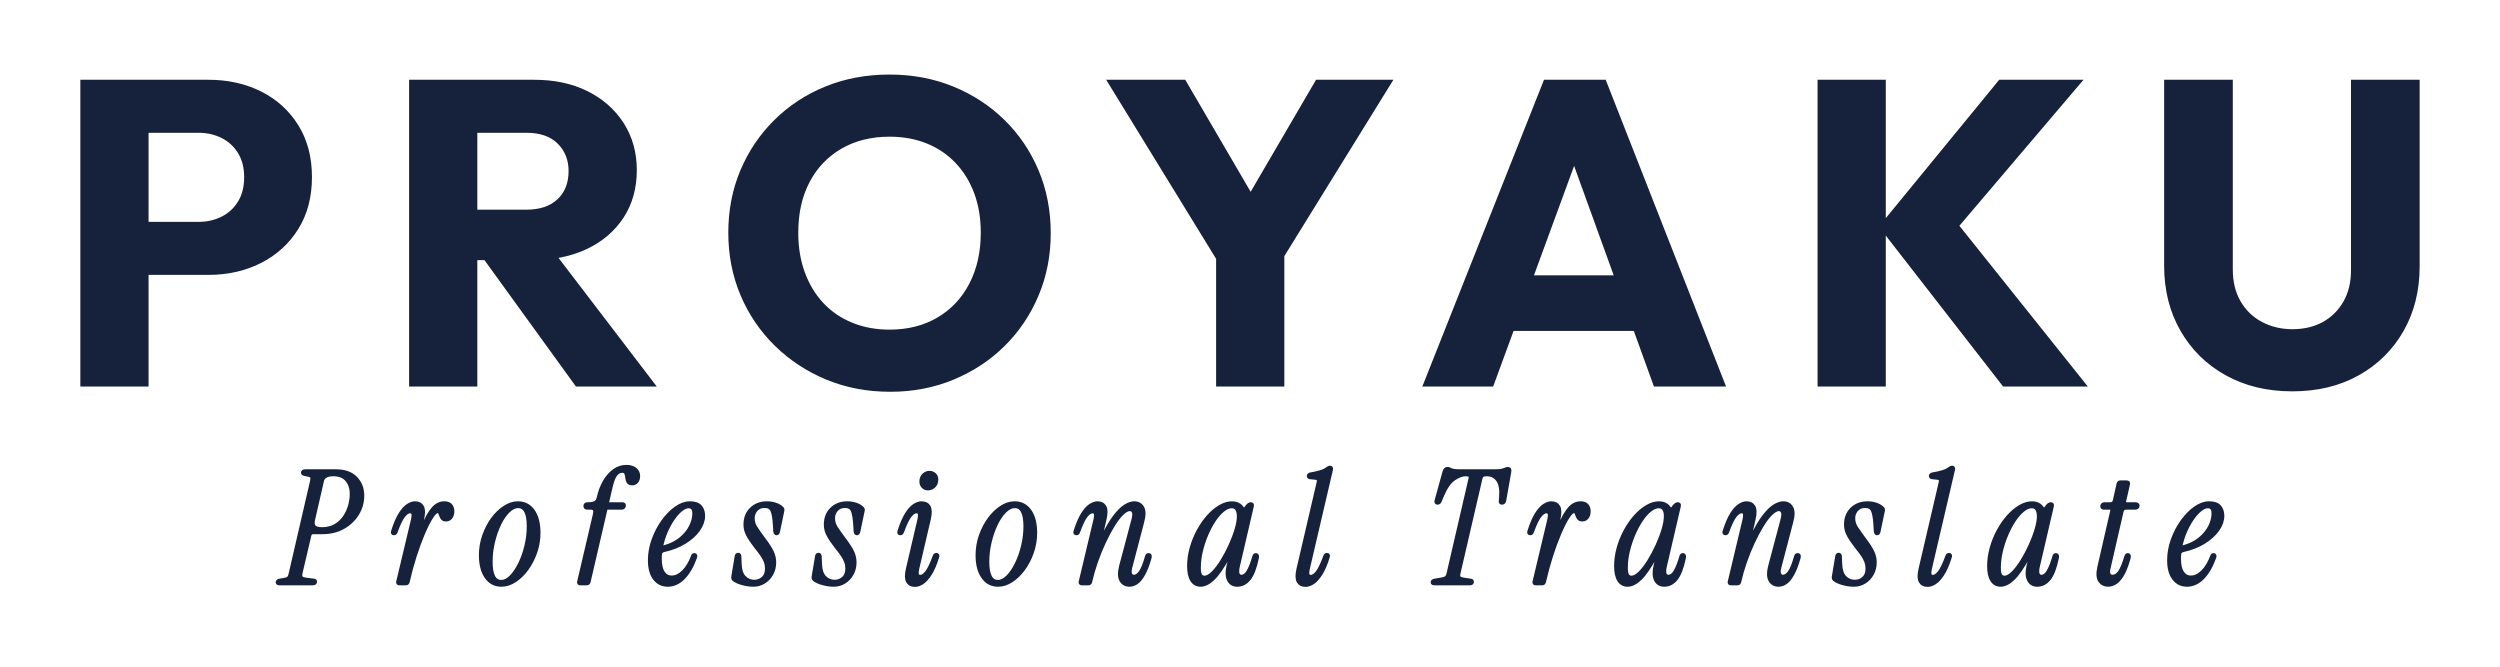
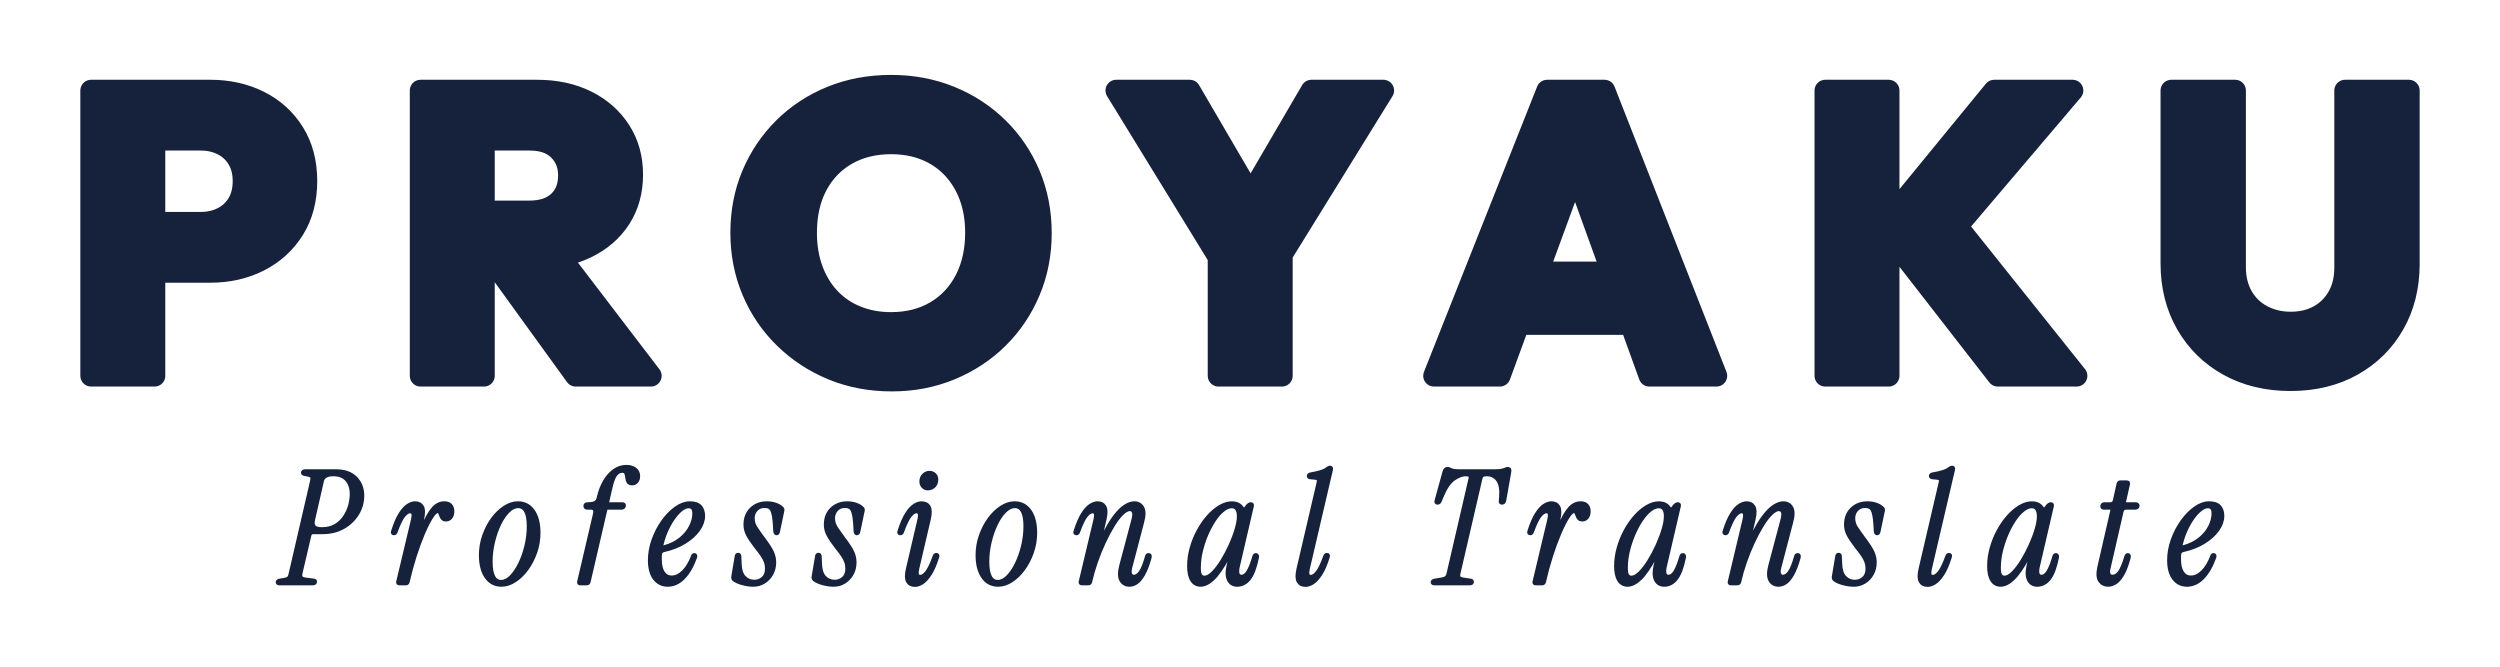
<svg xmlns="http://www.w3.org/2000/svg" viewBox="0 0 8145.00 2173.00" width="750" height="200" role="img" aria-labelledby="ten mo" preserveAspectRatio="xMidYMid meet">
  <g transform="translate(260.00,260.00)">
-     <path id="chu" fill="#16223C" d="M169.972 635.977V463.173H385.269Q426.346 463.173 460.34 446.176Q494.334 429.178 514.164 396.601Q533.994 364.023 533.994 317.28Q533.994 271.955 514.164 239.377Q494.334 206.799 460.34 189.802Q426.346 172.805 385.269 172.805H169.972V1.1368683772161603e-13H417.847Q512.748 1.1368683772161603e-13 589.235 38.244Q665.722 76.487 710.34 148.017Q754.958 219.547 754.958 317.28Q754.958 415.014 710.34 486.544Q665.722 558.074 589.235 597.025Q512.748 635.977 417.847 635.977ZM0.0 1000.0V1.1368683772161603e-13H222.38V1000.0Z M1241.56 587.819V423.513H1452.609Q1519.181 423.513 1555.3 389.518Q1591.419 355.524 1591.419 297.45Q1591.419 243.626 1556.008 208.215Q1520.597 172.805 1454.025 172.805H1241.56V1.1368683772161603e-13H1479.521Q1578.671 1.1368683772161603e-13 1653.742 37.535Q1728.813 75.071 1771.305 141.643Q1813.798 208.215 1813.798 294.618Q1813.798 382.436 1771.305 448.3Q1728.813 514.164 1652.325 550.992Q1575.838 587.819 1472.439 587.819ZM1071.589 1000.0V1.1368683772161603e-13H1293.968V1000.0ZM1615.498 1000.0 1303.883 569.405 1507.849 514.164 1878.954 1000.0Z M2640.345 1016.997Q2527.03 1016.997 2431.421 977.337Q2335.812 937.677 2263.574 866.856Q2191.336 796.034 2151.676 701.841Q2112.016 607.649 2112.016 498.584Q2112.016 388.102 2151.676 294.618Q2191.336 201.133 2262.158 131.02Q2332.979 60.907 2428.588 21.955Q2524.197 -16.997 2637.512 -16.997Q2749.41 -16.997 2845.019 21.955Q2940.628 60.907 3012.158 131.02Q3083.687 201.133 3123.347 295.326Q3163.008 389.518 3163.008 500Q3163.008 609.065 3123.347 703.258Q3083.687 797.45 3012.866 867.564Q2942.044 937.677 2846.435 977.337Q2750.826 1016.997 2640.345 1016.997ZM2637.512 814.448Q2726.747 814.448 2794.027 774.788Q2861.308 735.127 2898.135 663.598Q2934.962 592.068 2934.962 498.584Q2934.962 427.762 2913.716 370.397Q2892.469 313.031 2852.809 271.246Q2813.149 229.462 2758.617 207.507Q2704.084 185.552 2637.512 185.552Q2548.277 185.552 2480.996 224.504Q2413.716 263.456 2376.889 333.569Q2340.061 403.683 2340.061 498.584Q2340.061 569.405 2361.308 627.479Q2382.554 685.552 2421.506 727.337Q2460.458 769.122 2515.699 791.785Q2570.94 814.448 2637.512 814.448Z M3728.931 627.479 3343.661 1.1368683772161603e-13H3601.452L3897.486 507.082H3731.763L4027.797 1.1368683772161603e-13H4279.922L3891.82 627.479ZM3702.018 1000.0V525.496H3924.398V1000.0Z M4374.174 1000.0 4770.774 1.1368683772161603e-13H4971.907L5364.259 1000.0H5129.131L4828.848 169.972H4909.585L4605.052 1000.0ZM4599.386 818.697V637.394H5144.712V818.697Z M6267.292 1000.0 5862.193 478.754 6254.544 1.1368683772161603e-13H6529.332L6087.406 519.83V429.178L6543.496 1000.0ZM5662.476 1000.0V1.1368683772161603e-13H5884.856V1000.0Z M7209.986 1015.581Q7086.756 1015.581 6992.564 963.173Q6898.371 910.765 6845.255 817.989Q6792.139 725.212 6792.139 606.232V1.1368683772161603e-13H7015.935V618.98Q7015.935 678.47 7041.431 722.38Q7066.926 766.289 7111.544 789.66Q7156.161 813.031 7209.986 813.031Q7266.643 813.031 7309.136 789.66Q7351.629 766.289 7376.416 723.088Q7401.204 679.887 7401.204 620.397V1.1368683772161603e-13H7625V607.649Q7625 726.629 7572.592 818.697Q7520.184 910.765 7426.7 963.173Q7333.215 1015.581 7209.986 1015.581Z" />
+     <path id="chu" fill="#16223C" stroke="#16223C" stroke-width="70.07" stroke-linejoin="round" stroke-linecap="round" d="M193.098 626.449V465.753H393.309Q431.507 465.753 463.119 449.947Q494.731 434.141 513.172 403.846Q531.612 373.551 531.612 330.084Q531.612 287.935 513.172 257.64Q494.731 227.345 463.119 211.538Q431.507 195.732 393.309 195.732H193.098V35.037H423.604Q511.855 35.037 582.982 70.601Q654.11 106.164 695.601 172.682Q737.092 239.199 737.092 330.084Q737.092 420.969 695.601 487.487Q654.11 554.004 582.982 590.227Q511.855 626.449 423.604 626.449ZM35.037 964.963V35.037H241.834V964.963Z M1266.97 581.665V428.872H1463.229Q1525.136 428.872 1558.724 397.26Q1592.312 365.648 1592.312 311.644Q1592.312 261.591 1559.383 228.662Q1526.453 195.732 1464.546 195.732H1266.97V35.037H1488.255Q1580.457 35.037 1650.268 69.942Q1720.078 104.847 1759.593 166.754Q1799.109 228.662 1799.109 309.009Q1799.109 390.674 1759.593 451.923Q1720.078 513.172 1648.951 547.418Q1577.823 581.665 1481.669 581.665ZM1108.909 964.963V35.037H1315.705V964.963ZM1614.704 964.963 1324.925 564.542 1514.599 513.172 1859.699 964.963Z M2645.109 980.769Q2539.735 980.769 2450.825 943.888Q2361.916 907.007 2294.74 841.149Q2227.564 775.29 2190.683 687.698Q2153.802 600.105 2153.802 498.683Q2153.802 395.943 2190.683 309.009Q2227.564 222.076 2293.423 156.876Q2359.282 91.675 2448.191 55.453Q2537.1 19.231 2642.475 19.231Q2746.531 19.231 2835.441 55.453Q2924.35 91.675 2990.868 156.876Q3057.385 222.076 3094.266 309.668Q3131.147 397.26 3131.147 500.0Q3131.147 601.423 3094.266 689.015Q3057.385 776.607 2991.526 841.807Q2925.667 907.007 2836.758 943.888Q2747.849 980.769 2645.109 980.769ZM2642.475 792.413Q2725.457 792.413 2788.022 755.532Q2850.588 718.651 2884.835 652.134Q2919.081 585.616 2919.081 498.683Q2919.081 432.824 2899.324 379.478Q2879.566 326.133 2842.685 287.276Q2805.804 248.419 2755.093 228.003Q2704.382 207.587 2642.475 207.587Q2559.492 207.587 2496.927 243.809Q2434.361 280.032 2400.114 345.232Q2365.868 410.432 2365.868 498.683Q2365.868 564.542 2385.625 618.546Q2405.383 672.55 2441.605 711.407Q2477.828 750.263 2529.197 771.338Q2580.567 792.413 2642.475 792.413Z M3734.787 618.546 3376.515 35.037H3616.241L3891.531 506.586H3737.421L4012.711 35.037H4247.168L3886.262 618.546ZM3709.76 964.963V523.709H3916.557V964.963Z M4412.188 964.963 4780.998 35.037H4968.037L5332.894 964.963H5114.243L4835.002 193.098H4910.081L4626.888 964.963ZM4621.619 796.365V627.766H5128.732V796.365Z M6250.022 964.963 5873.31 480.242 6238.167 35.037H6493.7L6082.741 518.44V434.141L6506.871 964.963ZM5687.588 964.963V35.037H5894.384V964.963Z M7204.031 979.452Q7089.436 979.452 7001.844 930.717Q6914.252 881.981 6864.858 795.706Q6815.464 709.431 6815.464 598.788V35.037H7023.577V610.643Q7023.577 665.964 7047.287 706.797Q7070.996 747.629 7112.487 769.362Q7153.978 791.096 7204.031 791.096Q7256.718 791.096 7296.233 769.362Q7335.748 747.629 7358.799 707.455Q7381.849 667.281 7381.849 611.96V35.037H7589.963V600.105Q7589.963 710.748 7541.228 796.365Q7492.492 881.981 7405.558 930.717Q7318.625 979.452 7204.031 979.452Z" />
    <path id="slogan" fill="#16223C" stroke="#16223C" stroke-width="9.97" stroke-linejoin="round" stroke-linecap="round" d="M648.836 1642.894Q641.675 1642.894 641.675 1637.779Q641.675 1632.152 651.905 1630.617L662.135 1629.083Q673.388 1627.548 677.736 1623.712Q682.084 1619.876 684.13 1609.134L753.694 1308.369Q755.741 1299.673 754.206 1295.07Q752.671 1290.466 740.907 1288.42L730.677 1286.374Q724.027 1284.839 724.027 1280.747Q724.027 1274.609 733.234 1274.609H832.978Q875.433 1274.609 897.939 1297.627Q920.445 1320.645 920.445 1355.427Q920.445 1387.652 903.821 1415.018Q887.198 1442.383 857.786 1459.263Q828.374 1476.143 788.988 1476.143H758.81Q750.625 1476.143 748.068 1484.838L719.424 1607.088Q716.866 1618.341 720.702 1622.433Q724.539 1626.525 737.326 1628.06L761.879 1631.129Q766.482 1631.64 766.482 1636.244Q766.482 1642.894 757.275 1642.894ZM759.833 1435.222Q756.764 1448.521 762.646 1455.938Q768.528 1463.355 787.454 1463.355Q813.029 1463.355 831.188 1452.613Q849.346 1441.872 860.855 1424.736Q872.364 1407.601 877.735 1387.908Q883.105 1368.215 883.105 1350.312Q883.105 1322.179 868.272 1304.788Q853.438 1287.397 824.794 1287.397Q793.592 1287.397 788.988 1307.857Z M1040.138 1642.894Q1032.977 1642.894 1034.511 1636.244L1083.104 1432.153Q1085.662 1420.9 1083.872 1414.506Q1082.081 1408.112 1074.409 1408.112Q1065.202 1408.112 1054.204 1421.667Q1043.207 1435.222 1029.396 1473.074Q1027.35 1479.723 1022.235 1479.723Q1014.563 1479.723 1018.143 1470.516Q1029.396 1435.222 1041.928 1415.273Q1054.46 1395.325 1067.248 1387.141Q1080.035 1378.957 1090.777 1378.957Q1107.657 1378.957 1114.818 1391.488Q1121.979 1404.02 1115.329 1432.665L1109.703 1456.705Q1109.191 1460.286 1111.237 1460.798Q1113.283 1461.309 1114.818 1458.24Q1134.255 1413.739 1150.112 1396.348Q1165.968 1378.957 1186.429 1378.957Q1200.239 1378.957 1207.144 1386.373Q1214.05 1393.79 1214.05 1406.578Q1214.05 1419.366 1207.912 1427.038Q1201.774 1434.711 1192.055 1434.711Q1183.871 1434.711 1180.29 1430.619Q1176.71 1426.527 1174.92 1421.156Q1173.129 1415.785 1171.083 1411.693Q1169.037 1407.601 1164.434 1407.601Q1156.761 1407.601 1144.485 1427.038Q1132.209 1446.475 1118.142 1479.467Q1104.076 1512.46 1091.033 1553.38Q1077.989 1594.301 1068.271 1637.267Q1066.736 1642.894 1061.11 1642.894Z M1372.617 1647.497Q1340.903 1647.497 1322.489 1621.155Q1304.075 1594.812 1304.075 1549.8Q1304.075 1516.552 1314.816 1485.861Q1325.558 1455.171 1343.205 1431.13Q1360.852 1407.089 1382.591 1393.023Q1404.33 1378.957 1426.325 1378.957Q1458.038 1378.957 1476.452 1405.043Q1494.867 1431.13 1494.867 1476.654Q1494.867 1509.902 1484.125 1540.592Q1473.383 1571.283 1455.736 1595.324Q1438.089 1619.364 1416.35 1633.431Q1394.611 1647.497 1372.617 1647.497ZM1371.594 1635.221Q1387.962 1635.221 1403.563 1619.364Q1419.164 1603.508 1431.951 1577.421Q1444.739 1551.334 1452.412 1519.365Q1460.084 1487.396 1460.084 1455.171Q1460.084 1391.233 1426.836 1391.233Q1410.98 1391.233 1395.123 1406.834Q1379.266 1422.435 1366.734 1448.521Q1354.202 1474.608 1346.53 1506.577Q1338.857 1538.546 1338.857 1570.771Q1338.857 1635.221 1371.594 1635.221Z M1629.393 1642.894Q1622.743 1642.894 1624.278 1636.244L1675.94 1415.273Q1680.543 1396.348 1663.664 1396.348H1652.922Q1644.738 1396.348 1644.738 1389.187Q1644.738 1382.026 1653.945 1382.026Q1669.802 1382.026 1677.73 1377.934Q1685.658 1373.842 1688.216 1361.565Q1694.865 1332.41 1707.909 1309.648Q1720.952 1286.885 1739.366 1273.586Q1757.781 1260.287 1779.775 1260.287Q1797.678 1260.287 1808.675 1268.727Q1819.673 1277.167 1819.673 1292.001Q1819.673 1303.254 1813.791 1310.159Q1807.908 1317.064 1799.213 1317.064Q1788.471 1317.064 1785.146 1310.926Q1781.821 1304.788 1781.054 1296.604Q1780.287 1288.42 1777.729 1282.282Q1775.172 1276.144 1765.965 1276.144Q1754.2 1276.144 1745.249 1287.653Q1736.297 1299.162 1729.136 1330.875L1718.906 1375.376Q1717.372 1382.026 1724.533 1382.026H1765.453Q1775.172 1382.026 1773.126 1389.187Q1771.591 1396.348 1763.919 1396.348H1719.418Q1714.303 1396.348 1712.768 1401.463L1658.037 1637.267Q1656.502 1642.894 1650.876 1642.894Z M1914.813 1647.497Q1887.703 1647.497 1871.335 1626.27Q1854.967 1605.042 1854.967 1566.168Q1854.967 1532.408 1866.987 1499.16Q1879.008 1465.913 1898.445 1438.803Q1917.882 1411.693 1941.156 1395.325Q1964.429 1378.957 1986.424 1378.957Q2010.465 1378.957 2020.95 1390.465Q2031.436 1401.974 2031.436 1421.412Q2031.436 1444.429 2015.324 1467.191Q1999.211 1489.953 1970.311 1507.856Q1941.411 1525.759 1902.537 1534.454Q1891.284 1537.012 1890.772 1547.242Q1890.261 1550.823 1890.261 1554.659Q1890.261 1558.495 1890.261 1562.076Q1890.261 1591.232 1900.235 1606.065Q1910.209 1620.899 1927.601 1620.899Q1947.038 1620.899 1965.196 1602.996Q1983.355 1585.093 1995.631 1552.357Q1997.165 1547.754 2001.769 1547.754Q2004.838 1547.754 2005.605 1550.311Q2006.373 1552.869 2005.35 1556.449Q1988.981 1601.462 1965.708 1624.479Q1942.434 1647.497 1914.813 1647.497ZM1895.887 1515.017Q1894.864 1518.598 1897.166 1520.899Q1899.468 1523.201 1903.048 1522.178Q1934.762 1513.483 1956.245 1495.836Q1977.728 1478.189 1988.726 1456.194Q1999.723 1434.199 1999.723 1413.227Q1999.723 1391.744 1982.843 1391.744Q1968.01 1391.744 1950.618 1409.135Q1933.227 1426.527 1918.394 1454.659Q1903.56 1482.792 1895.887 1515.017Z M2193.584 1647.497Q2176.704 1647.497 2158.034 1642.382Q2139.364 1637.267 2129.645 1629.594Q2126.065 1626.525 2126.576 1620.387L2137.83 1553.38Q2138.853 1546.731 2143.968 1546.731Q2149.594 1546.731 2149.594 1553.892L2150.617 1578.444Q2151.64 1607.6 2164.684 1621.155Q2177.727 1634.71 2196.653 1634.71Q2213.021 1634.71 2224.786 1624.224Q2236.55 1613.738 2236.55 1593.278Q2236.55 1581.513 2232.97 1571.539Q2229.389 1561.564 2221.717 1550.055Q2214.044 1538.546 2200.745 1522.178Q2183.354 1499.672 2174.914 1483.56Q2166.474 1467.447 2166.474 1450.056Q2166.474 1417.831 2186.678 1398.394Q2206.883 1378.957 2238.085 1378.957Q2251.895 1378.957 2264.939 1383.049Q2277.982 1387.141 2286.678 1395.325Q2291.281 1398.905 2289.747 1404.532L2275.425 1473.074Q2273.89 1479.723 2269.287 1479.723Q2264.683 1479.723 2263.66 1472.562L2262.125 1448.01Q2260.079 1417.32 2254.197 1404.02Q2248.315 1390.721 2229.901 1390.721Q2213.532 1390.721 2203.302 1401.974Q2193.072 1413.227 2193.072 1429.084Q2193.072 1445.964 2202.279 1460.03Q2211.486 1474.097 2227.343 1495.58Q2248.315 1523.201 2255.732 1539.569Q2263.149 1555.938 2263.149 1572.817Q2263.149 1594.301 2253.686 1611.18Q2244.223 1628.06 2228.366 1637.779Q2212.509 1647.497 2193.584 1647.497Z M2455.475 1647.497Q2438.595 1647.497 2419.925 1642.382Q2401.255 1637.267 2391.537 1629.594Q2387.956 1626.525 2388.467 1620.387L2399.721 1553.38Q2400.744 1546.731 2405.859 1546.731Q2411.485 1546.731 2411.485 1553.892L2412.508 1578.444Q2413.531 1607.6 2426.575 1621.155Q2439.618 1634.71 2458.544 1634.71Q2474.912 1634.71 2486.677 1624.224Q2498.441 1613.738 2498.441 1593.278Q2498.441 1581.513 2494.861 1571.539Q2491.28 1561.564 2483.608 1550.055Q2475.935 1538.546 2462.636 1522.178Q2445.245 1499.672 2436.805 1483.56Q2428.365 1467.447 2428.365 1450.056Q2428.365 1417.831 2448.569 1398.394Q2468.774 1378.957 2499.976 1378.957Q2513.786 1378.957 2526.83 1383.049Q2539.873 1387.141 2548.569 1395.325Q2553.172 1398.905 2551.638 1404.532L2537.316 1473.074Q2535.781 1479.723 2531.178 1479.723Q2526.574 1479.723 2525.551 1472.562L2524.017 1448.01Q2521.971 1417.32 2516.088 1404.02Q2510.206 1390.721 2491.792 1390.721Q2475.423 1390.721 2465.193 1401.974Q2454.963 1413.227 2454.963 1429.084Q2454.963 1445.964 2464.17 1460.03Q2473.377 1474.097 2489.234 1495.58Q2510.206 1523.201 2517.623 1539.569Q2525.04 1555.938 2525.04 1572.817Q2525.04 1594.301 2515.577 1611.18Q2506.114 1628.06 2490.257 1637.779Q2474.4 1647.497 2455.475 1647.497Z M2762.378 1333.433Q2752.66 1333.433 2746.266 1326.527Q2739.872 1319.622 2739.872 1309.903Q2739.872 1296.093 2748.312 1287.909Q2756.752 1279.724 2767.493 1279.724Q2777.723 1279.724 2784.629 1286.118Q2791.534 1292.512 2791.534 1302.742Q2791.534 1317.064 2782.839 1325.248Q2774.143 1333.433 2762.378 1333.433ZM2720.435 1648.009Q2703.555 1648.009 2696.394 1635.477Q2689.233 1622.945 2695.883 1594.301L2733.734 1432.153Q2736.292 1420.9 2734.501 1414.506Q2732.711 1408.112 2725.038 1408.112Q2715.831 1408.112 2704.834 1421.667Q2693.837 1435.222 2680.026 1473.074Q2677.98 1479.723 2672.865 1479.723Q2665.192 1479.723 2668.773 1470.516Q2680.026 1435.222 2692.558 1415.273Q2705.09 1395.325 2717.877 1387.141Q2730.665 1378.957 2741.407 1378.957Q2759.309 1378.957 2766.47 1391.488Q2773.631 1404.02 2766.982 1432.665L2729.13 1594.812Q2726.573 1606.065 2728.363 1612.459Q2730.153 1618.853 2737.826 1618.853Q2747.033 1618.853 2758.031 1605.298Q2769.028 1591.743 2782.839 1553.892Q2784.885 1547.242 2790 1547.242Q2797.672 1547.242 2794.092 1556.449Q2783.35 1591.232 2770.307 1611.436Q2757.263 1631.64 2744.476 1639.825Q2731.688 1648.009 2720.435 1648.009Z M2991.533 1647.497Q2959.82 1647.497 2941.405 1621.155Q2922.991 1594.812 2922.991 1549.8Q2922.991 1516.552 2933.733 1485.861Q2944.474 1455.171 2962.121 1431.13Q2979.768 1407.089 3001.507 1393.023Q3023.246 1378.957 3045.241 1378.957Q3076.954 1378.957 3095.369 1405.043Q3113.783 1431.13 3113.783 1476.654Q3113.783 1509.902 3103.041 1540.592Q3092.3 1571.283 3074.653 1595.324Q3057.006 1619.364 3035.267 1633.431Q3013.528 1647.497 2991.533 1647.497ZM2990.51 1635.221Q3006.878 1635.221 3022.479 1619.364Q3038.08 1603.508 3050.868 1577.421Q3063.655 1551.334 3071.328 1519.365Q3079 1487.396 3079 1455.171Q3079 1391.233 3045.753 1391.233Q3029.896 1391.233 3014.039 1406.834Q2998.183 1422.435 2985.651 1448.521Q2973.119 1474.608 2965.446 1506.577Q2957.774 1538.546 2957.774 1570.771Q2957.774 1635.221 2990.51 1635.221Z M3259.051 1636.244 3307.644 1432.153Q3310.201 1420.9 3308.411 1414.506Q3306.621 1408.112 3298.948 1408.112Q3289.741 1408.112 3278.744 1421.667Q3267.746 1435.222 3253.936 1473.074Q3251.889 1479.723 3246.774 1479.723Q3239.102 1479.723 3242.682 1470.516Q3253.936 1435.222 3266.467 1415.273Q3278.999 1395.325 3291.787 1387.141Q3304.575 1378.957 3315.316 1378.957Q3332.196 1378.957 3339.357 1391.488Q3346.518 1404.02 3339.869 1432.665L3327.081 1487.907Q3326.569 1491.488 3328.615 1491.999Q3330.661 1492.511 3332.196 1489.442Q3352.145 1448.01 3370.559 1423.713Q3388.973 1399.417 3405.341 1389.187Q3421.709 1378.957 3435.009 1378.957Q3453.934 1378.957 3462.63 1394.302Q3471.326 1409.647 3462.63 1441.36L3423.755 1589.697Q3420.175 1604.019 3423.244 1611.18Q3426.313 1618.341 3434.497 1618.341Q3444.727 1618.341 3454.702 1604.786Q3464.676 1591.232 3475.418 1553.38Q3476.952 1547.754 3482.067 1547.754Q3486.159 1547.754 3486.926 1550.823Q3487.694 1553.892 3486.671 1557.984Q3476.952 1592.766 3465.699 1612.459Q3454.446 1632.152 3442.937 1639.825Q3431.428 1647.497 3419.663 1647.497Q3401.249 1647.497 3392.042 1632.152Q3382.835 1616.807 3391.019 1584.582L3430.405 1436.245Q3436.032 1416.296 3432.195 1408.624Q3428.359 1400.951 3421.198 1400.951Q3409.945 1400.951 3395.623 1415.018Q3381.3 1429.084 3366.467 1453.381Q3351.633 1477.677 3337.311 1508.368Q3322.989 1539.058 3311.48 1572.306Q3299.971 1605.554 3292.81 1637.267Q3291.275 1642.894 3285.649 1642.894H3264.677Q3257.516 1642.894 3259.051 1636.244Z M3651.376 1647.497Q3632.961 1647.497 3622.731 1631.64Q3612.501 1615.784 3612.501 1585.093Q3612.501 1555.938 3620.685 1526.526Q3628.869 1497.114 3643.192 1470.516Q3657.514 1443.918 3675.672 1423.458Q3693.831 1402.997 3714.035 1390.977Q3734.24 1378.957 3754.188 1378.957Q3763.907 1378.957 3772.603 1382.793Q3781.298 1386.629 3786.925 1394.813Q3789.994 1399.417 3793.063 1399.417Q3796.132 1399.417 3799.201 1394.813Q3804.827 1386.629 3808.408 1384.327Q3811.988 1382.026 3815.058 1382.026Q3821.707 1382.026 3820.173 1389.187L3774.649 1585.093Q3766.976 1618.341 3784.879 1618.341Q3796.643 1618.341 3806.106 1602.485Q3815.569 1586.628 3825.288 1553.38Q3826.822 1547.754 3831.937 1547.754Q3835.518 1547.754 3836.541 1550.823Q3837.564 1553.892 3836.541 1557.984Q3826.822 1606.065 3810.454 1626.781Q3794.086 1647.497 3771.068 1647.497Q3751.119 1647.497 3742.679 1630.617Q3734.24 1613.738 3740.889 1584.582L3747.539 1556.449Q3748.562 1552.869 3746.26 1552.357Q3743.958 1551.846 3742.424 1554.915Q3714.291 1606.577 3692.552 1627.037Q3670.813 1647.497 3651.376 1647.497ZM3664.163 1621.41Q3676.439 1621.41 3691.273 1606.577Q3706.107 1591.743 3720.685 1568.214Q3735.263 1544.684 3747.539 1517.575Q3759.815 1490.465 3767.232 1465.401Q3774.649 1440.337 3774.649 1422.946Q3774.649 1391.744 3752.654 1391.744Q3739.355 1391.744 3724.521 1403.765Q3709.687 1415.785 3696.132 1436.245Q3682.577 1456.705 3671.58 1482.537Q3660.583 1508.368 3653.933 1536.245Q3647.284 1564.122 3647.284 1590.72Q3647.284 1608.623 3651.631 1615.017Q3655.979 1621.41 3664.163 1621.41Z M3993.573 1648.009Q3976.693 1648.009 3969.532 1635.477Q3962.371 1622.945 3969.021 1594.301L4033.982 1315.53Q4036.54 1306.323 4034.238 1302.742Q4031.936 1299.162 4024.775 1298.65L4009.43 1297.116Q4001.757 1296.604 4002.78 1290.466Q4003.803 1285.862 4009.941 1284.839Q4028.356 1281.77 4042.678 1277.423Q4057 1273.075 4065.695 1265.914Q4069.787 1262.845 4073.368 1262.845Q4079.506 1262.845 4077.972 1270.517L4002.269 1594.812Q3999.711 1606.065 4001.501 1612.459Q4003.292 1618.853 4010.964 1618.853Q4020.171 1618.853 4031.169 1605.298Q4042.166 1591.743 4055.977 1553.892Q4058.023 1547.242 4063.138 1547.242Q4070.81 1547.242 4067.23 1556.449Q4056.488 1591.232 4043.445 1611.436Q4030.402 1631.64 4017.614 1639.825Q4004.826 1648.009 3993.573 1648.009Z M4413.519 1642.894Q4406.358 1642.894 4406.358 1637.779Q4406.358 1632.664 4414.542 1631.129L4436.026 1627.548Q4446.256 1626.014 4451.371 1622.178Q4456.486 1618.341 4458.532 1607.6L4529.631 1300.696Q4531.166 1293.535 4528.353 1290.466Q4525.539 1287.397 4515.821 1287.397Q4498.429 1287.397 4477.713 1301.463Q4456.997 1315.53 4440.629 1353.893L4432.445 1373.33Q4429.888 1379.98 4423.75 1379.98Q4416.589 1379.98 4419.146 1371.284L4444.721 1278.701Q4447.79 1266.937 4455.974 1266.937Q4460.578 1266.937 4463.391 1268.727Q4466.205 1270.517 4472.854 1272.563Q4479.504 1274.609 4495.872 1274.609H4609.938Q4626.306 1274.609 4634.234 1272.563Q4642.163 1270.517 4645.999 1268.727Q4649.835 1266.937 4652.904 1266.937Q4661.6 1266.937 4659.042 1278.701L4642.674 1371.284Q4641.14 1379.98 4633.979 1379.98Q4627.329 1379.98 4628.352 1373.33L4629.375 1360.542Q4632.444 1322.691 4619.656 1305.044Q4606.869 1287.397 4583.851 1287.397Q4574.132 1287.397 4570.296 1290.466Q4566.46 1293.535 4564.925 1300.696L4493.826 1607.6Q4491.268 1618.341 4494.593 1622.178Q4497.918 1626.014 4507.637 1627.548L4531.677 1631.129Q4537.304 1631.64 4537.304 1636.756Q4537.304 1642.894 4529.12 1642.894Z M4743.952 1642.894Q4736.791 1642.894 4738.326 1636.244L4786.919 1432.153Q4789.476 1420.9 4787.686 1414.506Q4785.896 1408.112 4778.223 1408.112Q4769.016 1408.112 4758.019 1421.667Q4747.021 1435.222 4733.211 1473.074Q4731.165 1479.723 4726.05 1479.723Q4718.377 1479.723 4721.958 1470.516Q4733.211 1435.222 4745.743 1415.273Q4758.274 1395.325 4771.062 1387.141Q4783.85 1378.957 4794.591 1378.957Q4811.471 1378.957 4818.632 1391.488Q4825.793 1404.02 4819.144 1432.665L4813.517 1456.705Q4813.006 1460.286 4815.052 1460.798Q4817.098 1461.309 4818.632 1458.24Q4838.069 1413.739 4853.926 1396.348Q4869.783 1378.957 4890.243 1378.957Q4904.054 1378.957 4910.959 1386.373Q4917.864 1393.79 4917.864 1406.578Q4917.864 1419.366 4911.726 1427.038Q4905.588 1434.711 4895.87 1434.711Q4887.685 1434.711 4884.105 1430.619Q4880.524 1426.527 4878.734 1421.156Q4876.944 1415.785 4874.898 1411.693Q4872.852 1407.601 4868.248 1407.601Q4860.576 1407.601 4848.3 1427.038Q4836.023 1446.475 4821.957 1479.467Q4807.891 1512.46 4794.847 1553.38Q4781.804 1594.301 4772.085 1637.267Q4770.551 1642.894 4764.924 1642.894Z M5043.183 1647.497Q5024.769 1647.497 5014.539 1631.64Q5004.309 1615.784 5004.309 1585.093Q5004.309 1555.938 5012.493 1526.526Q5020.677 1497.114 5034.999 1470.516Q5049.321 1443.918 5067.48 1423.458Q5085.638 1402.997 5105.843 1390.977Q5126.047 1378.957 5145.996 1378.957Q5155.715 1378.957 5164.41 1382.793Q5173.106 1386.629 5178.732 1394.813Q5181.801 1399.417 5184.87 1399.417Q5187.939 1399.417 5191.009 1394.813Q5196.635 1386.629 5200.216 1384.327Q5203.796 1382.026 5206.865 1382.026Q5213.515 1382.026 5211.98 1389.187L5166.456 1585.093Q5158.784 1618.341 5176.686 1618.341Q5188.451 1618.341 5197.914 1602.485Q5207.377 1586.628 5217.095 1553.38Q5218.63 1547.754 5223.745 1547.754Q5227.325 1547.754 5228.348 1550.823Q5229.371 1553.892 5228.348 1557.984Q5218.63 1606.065 5202.262 1626.781Q5185.893 1647.497 5162.876 1647.497Q5142.927 1647.497 5134.487 1630.617Q5126.047 1613.738 5132.697 1584.582L5139.346 1556.449Q5140.369 1552.869 5138.068 1552.357Q5135.766 1551.846 5134.231 1554.915Q5106.099 1606.577 5084.36 1627.037Q5062.621 1647.497 5043.183 1647.497ZM5055.971 1621.41Q5068.247 1621.41 5083.081 1606.577Q5097.914 1591.743 5112.492 1568.214Q5127.07 1544.684 5139.346 1517.575Q5151.623 1490.465 5159.039 1465.401Q5166.456 1440.337 5166.456 1422.946Q5166.456 1391.744 5144.461 1391.744Q5131.162 1391.744 5116.329 1403.765Q5101.495 1415.785 5087.94 1436.245Q5074.385 1456.705 5063.388 1482.537Q5052.39 1508.368 5045.741 1536.245Q5039.091 1564.122 5039.091 1590.72Q5039.091 1608.623 5043.439 1615.017Q5047.787 1621.41 5055.971 1621.41Z M5374.639 1636.244 5423.232 1432.153Q5425.79 1420.9 5423.999 1414.506Q5422.209 1408.112 5414.537 1408.112Q5405.329 1408.112 5394.332 1421.667Q5383.335 1435.222 5369.524 1473.074Q5367.478 1479.723 5362.363 1479.723Q5354.69 1479.723 5358.271 1470.516Q5369.524 1435.222 5382.056 1415.273Q5394.588 1395.325 5407.376 1387.141Q5420.163 1378.957 5430.905 1378.957Q5447.784 1378.957 5454.946 1391.488Q5462.107 1404.02 5455.457 1432.665L5442.669 1487.907Q5442.158 1491.488 5444.204 1491.999Q5446.25 1492.511 5447.784 1489.442Q5467.733 1448.01 5486.147 1423.713Q5504.562 1399.417 5520.93 1389.187Q5537.298 1378.957 5550.597 1378.957Q5569.523 1378.957 5578.219 1394.302Q5586.914 1409.647 5578.219 1441.36L5539.344 1589.697Q5535.764 1604.019 5538.833 1611.18Q5541.902 1618.341 5550.086 1618.341Q5560.316 1618.341 5570.29 1604.786Q5580.265 1591.232 5591.006 1553.38Q5592.541 1547.754 5597.656 1547.754Q5601.748 1547.754 5602.515 1550.823Q5603.282 1553.892 5602.259 1557.984Q5592.541 1592.766 5581.288 1612.459Q5570.034 1632.152 5558.526 1639.825Q5547.017 1647.497 5535.252 1647.497Q5516.838 1647.497 5507.631 1632.152Q5498.424 1616.807 5506.608 1584.582L5545.994 1436.245Q5551.62 1416.296 5547.784 1408.624Q5543.948 1400.951 5536.787 1400.951Q5525.533 1400.951 5511.211 1415.018Q5496.889 1429.084 5482.055 1453.381Q5467.222 1477.677 5452.9 1508.368Q5438.577 1539.058 5427.068 1572.306Q5415.56 1605.554 5408.399 1637.267Q5406.864 1642.894 5401.237 1642.894H5380.266Q5373.105 1642.894 5374.639 1636.244Z M5780.775 1647.497Q5763.895 1647.497 5745.225 1642.382Q5726.555 1637.267 5716.837 1629.594Q5713.256 1626.525 5713.768 1620.387L5725.021 1553.38Q5726.044 1546.731 5731.159 1546.731Q5736.785 1546.731 5736.785 1553.892L5737.808 1578.444Q5738.831 1607.6 5751.875 1621.155Q5764.918 1634.71 5783.844 1634.71Q5800.212 1634.71 5811.977 1624.224Q5823.741 1613.738 5823.741 1593.278Q5823.741 1581.513 5820.161 1571.539Q5816.58 1561.564 5808.908 1550.055Q5801.235 1538.546 5787.936 1522.178Q5770.545 1499.672 5762.105 1483.56Q5753.665 1467.447 5753.665 1450.056Q5753.665 1417.831 5773.87 1398.394Q5794.074 1378.957 5825.276 1378.957Q5839.087 1378.957 5852.13 1383.049Q5865.173 1387.141 5873.869 1395.325Q5878.472 1398.905 5876.938 1404.532L5862.616 1473.074Q5861.081 1479.723 5856.478 1479.723Q5851.874 1479.723 5850.851 1472.562L5849.317 1448.01Q5847.271 1417.32 5841.388 1404.02Q5835.506 1390.721 5817.092 1390.721Q5800.724 1390.721 5790.493 1401.974Q5780.263 1413.227 5780.263 1429.084Q5780.263 1445.964 5789.47 1460.03Q5798.678 1474.097 5814.534 1495.58Q5835.506 1523.201 5842.923 1539.569Q5850.34 1555.938 5850.34 1572.817Q5850.34 1594.301 5840.877 1611.18Q5831.414 1628.06 5815.557 1637.779Q5799.701 1647.497 5780.775 1647.497Z M6021.183 1648.009Q6004.303 1648.009 5997.142 1635.477Q5989.981 1622.945 5996.63 1594.301L6061.592 1315.53Q6064.149 1306.323 6061.847 1302.742Q6059.546 1299.162 6052.385 1298.65L6037.039 1297.116Q6029.367 1296.604 6030.39 1290.466Q6031.413 1285.862 6037.551 1284.839Q6055.965 1281.77 6070.287 1277.423Q6084.609 1273.075 6093.305 1265.914Q6097.397 1262.845 6100.978 1262.845Q6107.116 1262.845 6105.581 1270.517L6029.878 1594.812Q6027.321 1606.065 6029.111 1612.459Q6030.901 1618.853 6038.574 1618.853Q6047.781 1618.853 6058.778 1605.298Q6069.776 1591.743 6083.586 1553.892Q6085.632 1547.242 6090.747 1547.242Q6098.42 1547.242 6094.84 1556.449Q6084.098 1591.232 6071.054 1611.436Q6058.011 1631.64 6045.223 1639.825Q6032.436 1648.009 6021.183 1648.009Z M6259.033 1647.497Q6240.619 1647.497 6230.389 1631.64Q6220.158 1615.784 6220.158 1585.093Q6220.158 1555.938 6228.343 1526.526Q6236.527 1497.114 6250.849 1470.516Q6265.171 1443.918 6283.329 1423.458Q6301.488 1402.997 6321.692 1390.977Q6341.897 1378.957 6361.846 1378.957Q6371.564 1378.957 6380.26 1382.793Q6388.955 1386.629 6394.582 1394.813Q6397.651 1399.417 6400.72 1399.417Q6403.789 1399.417 6406.858 1394.813Q6412.485 1386.629 6416.065 1384.327Q6419.646 1382.026 6422.715 1382.026Q6429.364 1382.026 6427.83 1389.187L6382.306 1585.093Q6374.633 1618.341 6392.536 1618.341Q6404.301 1618.341 6413.763 1602.485Q6423.226 1586.628 6432.945 1553.38Q6434.479 1547.754 6439.595 1547.754Q6443.175 1547.754 6444.198 1550.823Q6445.221 1553.892 6444.198 1557.984Q6434.479 1606.065 6418.111 1626.781Q6401.743 1647.497 6378.725 1647.497Q6358.777 1647.497 6350.337 1630.617Q6341.897 1613.738 6348.546 1584.582L6355.196 1556.449Q6356.219 1552.869 6353.917 1552.357Q6351.615 1551.846 6350.081 1554.915Q6321.948 1606.577 6300.209 1627.037Q6278.47 1647.497 6259.033 1647.497ZM6271.821 1621.41Q6284.097 1621.41 6298.93 1606.577Q6313.764 1591.743 6328.342 1568.214Q6342.92 1544.684 6355.196 1517.575Q6367.472 1490.465 6374.889 1465.401Q6382.306 1440.337 6382.306 1422.946Q6382.306 1391.744 6360.311 1391.744Q6347.012 1391.744 6332.178 1403.765Q6317.345 1415.785 6303.79 1436.245Q6290.235 1456.705 6279.237 1482.537Q6268.24 1508.368 6261.59 1536.245Q6254.941 1564.122 6254.941 1590.72Q6254.941 1608.623 6259.289 1615.017Q6263.636 1621.41 6271.821 1621.41Z M6609.414 1647.497Q6592.023 1647.497 6582.305 1633.687Q6572.586 1619.876 6579.236 1589.186L6621.691 1404.02Q6623.225 1396.348 6615.553 1396.348H6596.115Q6588.954 1396.348 6588.954 1389.698Q6588.954 1386.118 6591.512 1384.072Q6594.069 1382.026 6597.65 1382.026H6616.064Q6627.829 1382.026 6629.875 1371.284L6642.151 1316.553Q6643.685 1310.926 6649.312 1310.926H6670.284Q6677.445 1310.926 6675.91 1317.576L6663.123 1374.353Q6661.588 1382.026 6669.261 1382.026H6698.417Q6707.112 1382.026 6707.112 1388.675Q6707.112 1396.348 6696.37 1396.348H6668.749Q6657.496 1396.348 6654.939 1407.089L6611.972 1594.301Q6609.414 1605.554 6612.739 1611.948Q6616.064 1618.341 6624.248 1618.341Q6636.013 1618.341 6645.987 1605.042Q6655.962 1591.743 6667.215 1554.403Q6669.261 1547.754 6673.864 1547.754Q6677.445 1547.754 6678.468 1550.823Q6679.491 1553.892 6676.933 1562.076Q6667.215 1596.858 6655.706 1615.272Q6644.197 1633.687 6632.432 1640.592Q6620.668 1647.497 6609.414 1647.497Z M6866.702 1647.497Q6839.592 1647.497 6823.224 1626.27Q6806.856 1605.042 6806.856 1566.168Q6806.856 1532.408 6818.876 1499.16Q6830.897 1465.913 6850.334 1438.803Q6869.771 1411.693 6893.045 1395.325Q6916.318 1378.957 6938.313 1378.957Q6962.354 1378.957 6972.839 1390.465Q6983.325 1401.974 6983.325 1421.412Q6983.325 1444.429 6967.213 1467.191Q6951.1 1489.953 6922.2 1507.856Q6893.3 1525.759 6854.426 1534.454Q6843.173 1537.012 6842.661 1547.242Q6842.15 1550.823 6842.15 1554.659Q6842.15 1558.495 6842.15 1562.076Q6842.15 1591.232 6852.124 1606.065Q6862.098 1620.899 6879.49 1620.899Q6898.927 1620.899 6917.085 1602.996Q6935.244 1585.093 6947.52 1552.357Q6949.054 1547.754 6953.658 1547.754Q6956.727 1547.754 6957.494 1550.311Q6958.262 1552.869 6957.239 1556.449Q6940.87 1601.462 6917.597 1624.479Q6894.323 1647.497 6866.702 1647.497ZM6847.776 1515.017Q6846.753 1518.598 6849.055 1520.899Q6851.357 1523.201 6854.937 1522.178Q6886.651 1513.483 6908.134 1495.836Q6929.617 1478.189 6940.615 1456.194Q6951.612 1434.199 6951.612 1413.227Q6951.612 1391.744 6934.732 1391.744Q6919.899 1391.744 6902.507 1409.135Q6885.116 1426.527 6870.283 1454.659Q6855.449 1482.792 6847.776 1515.017Z" />
  </g>
</svg>
